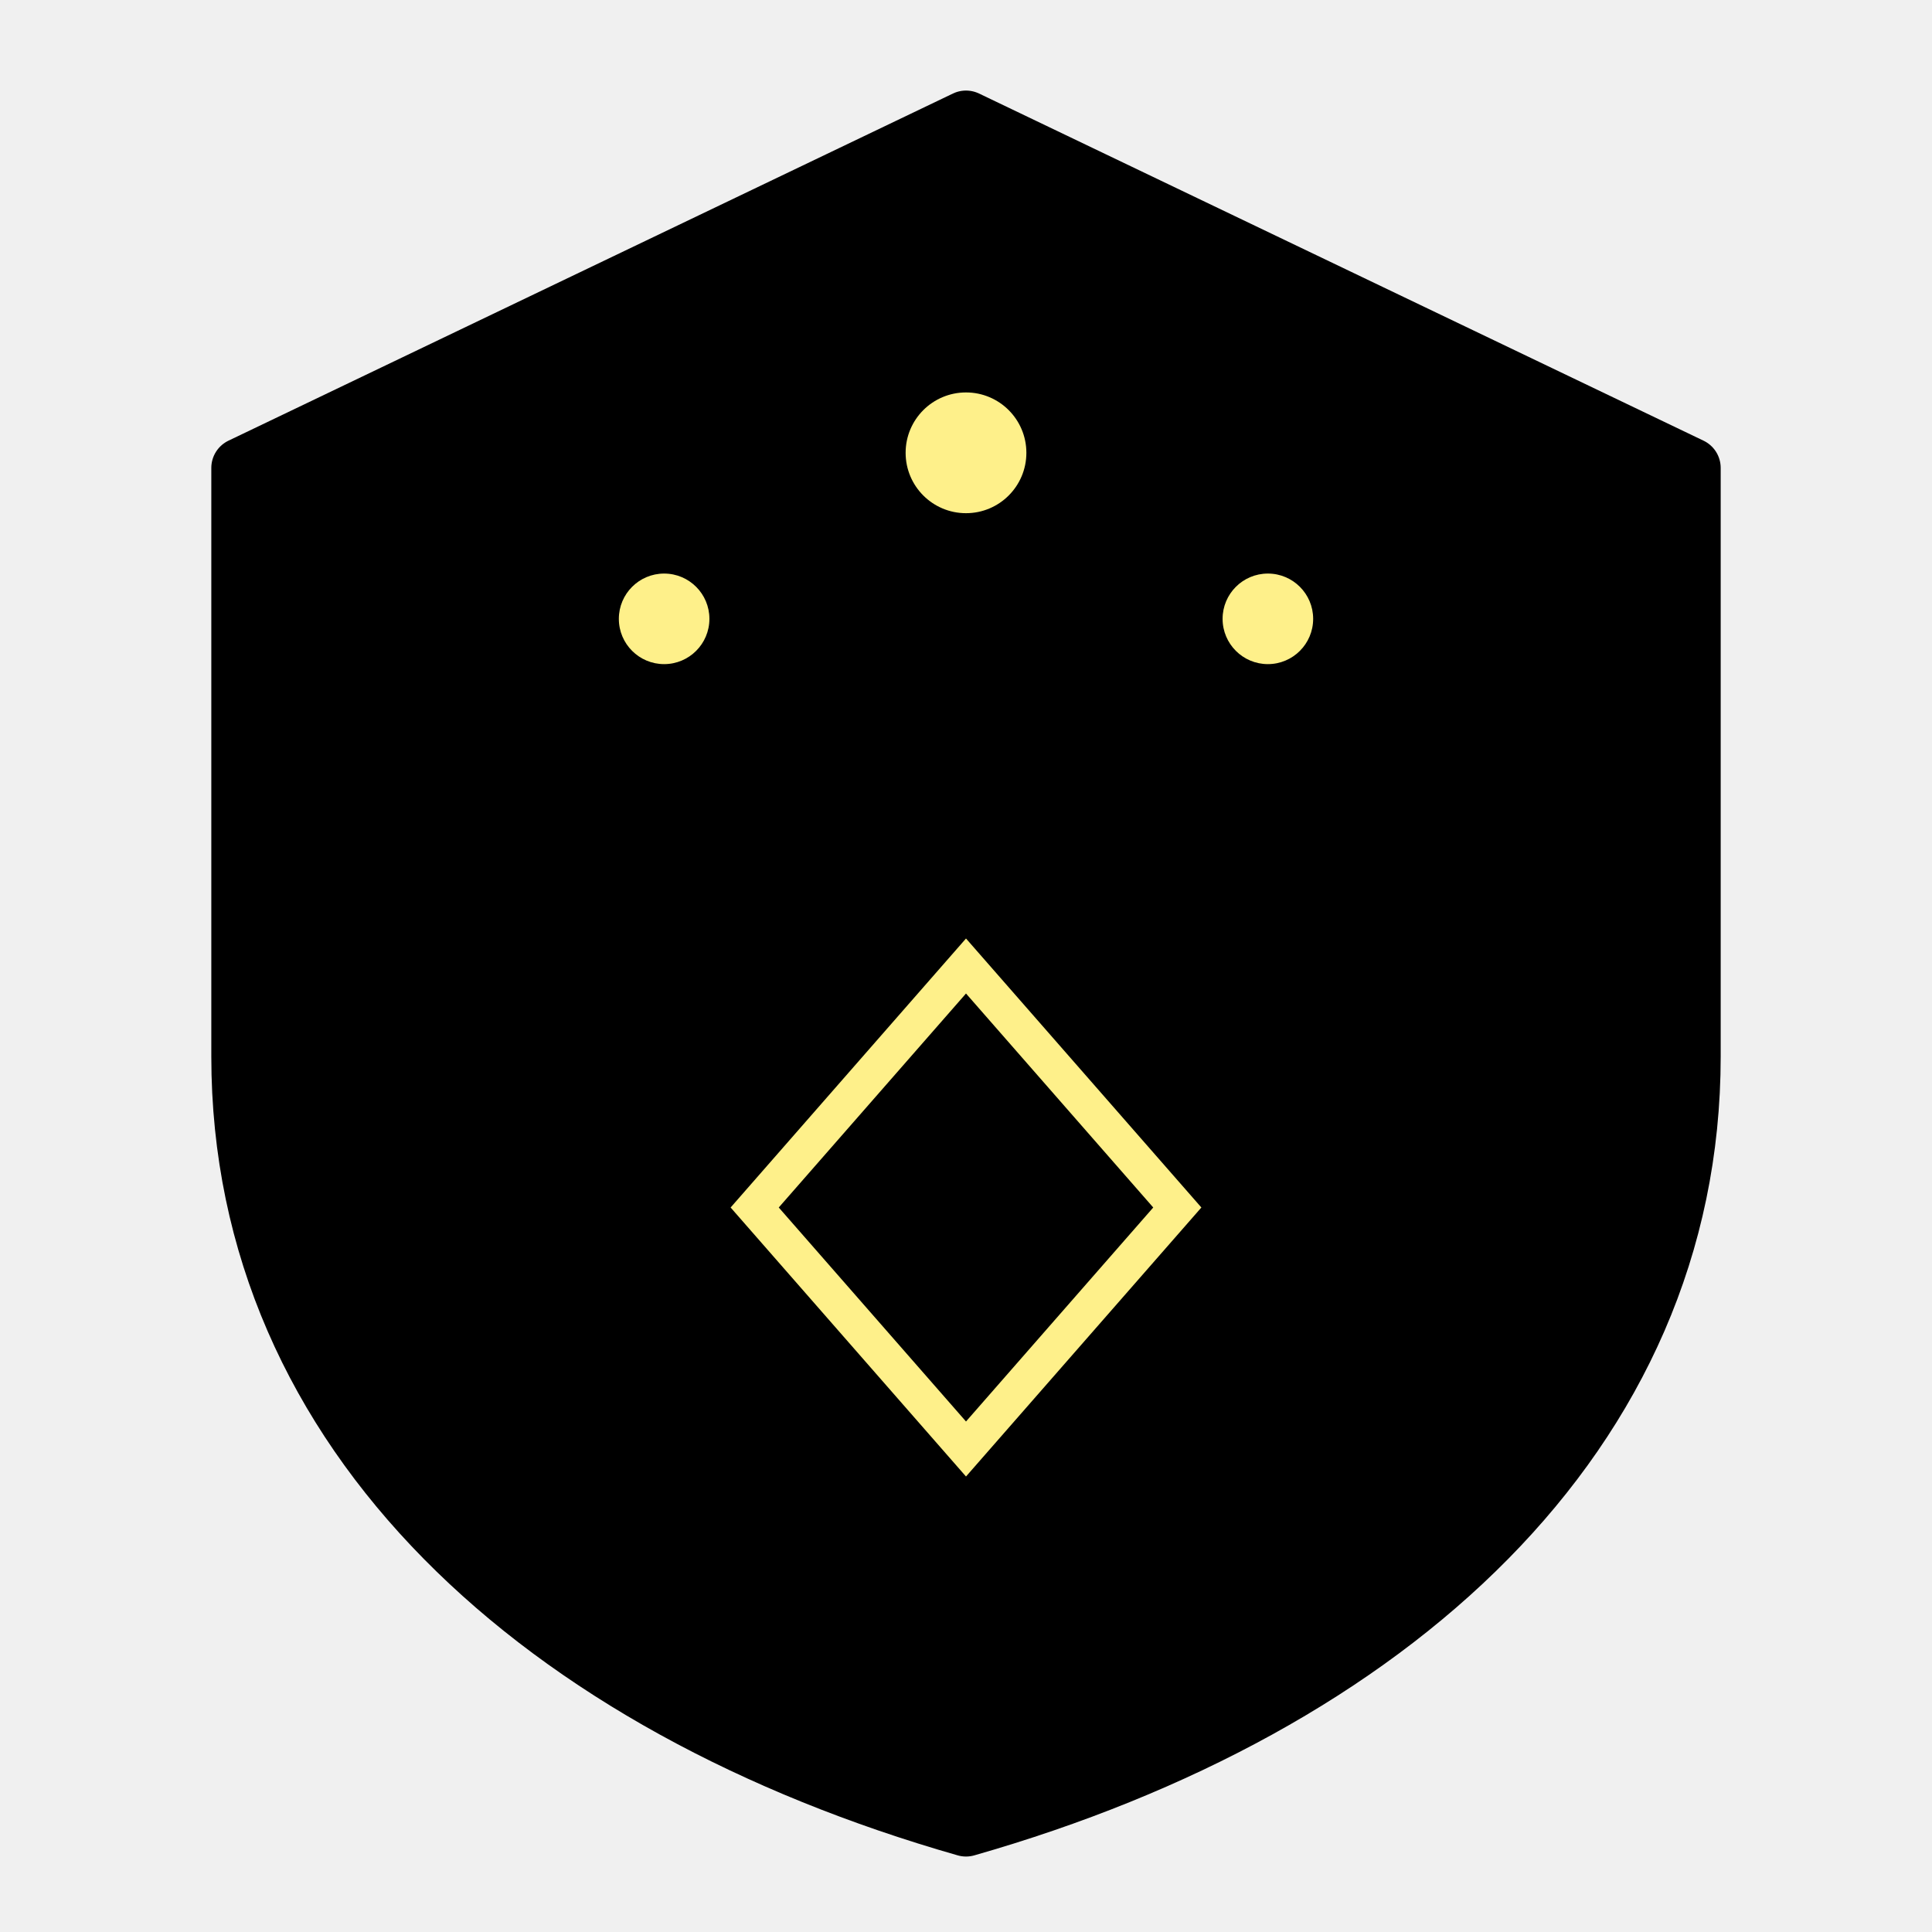
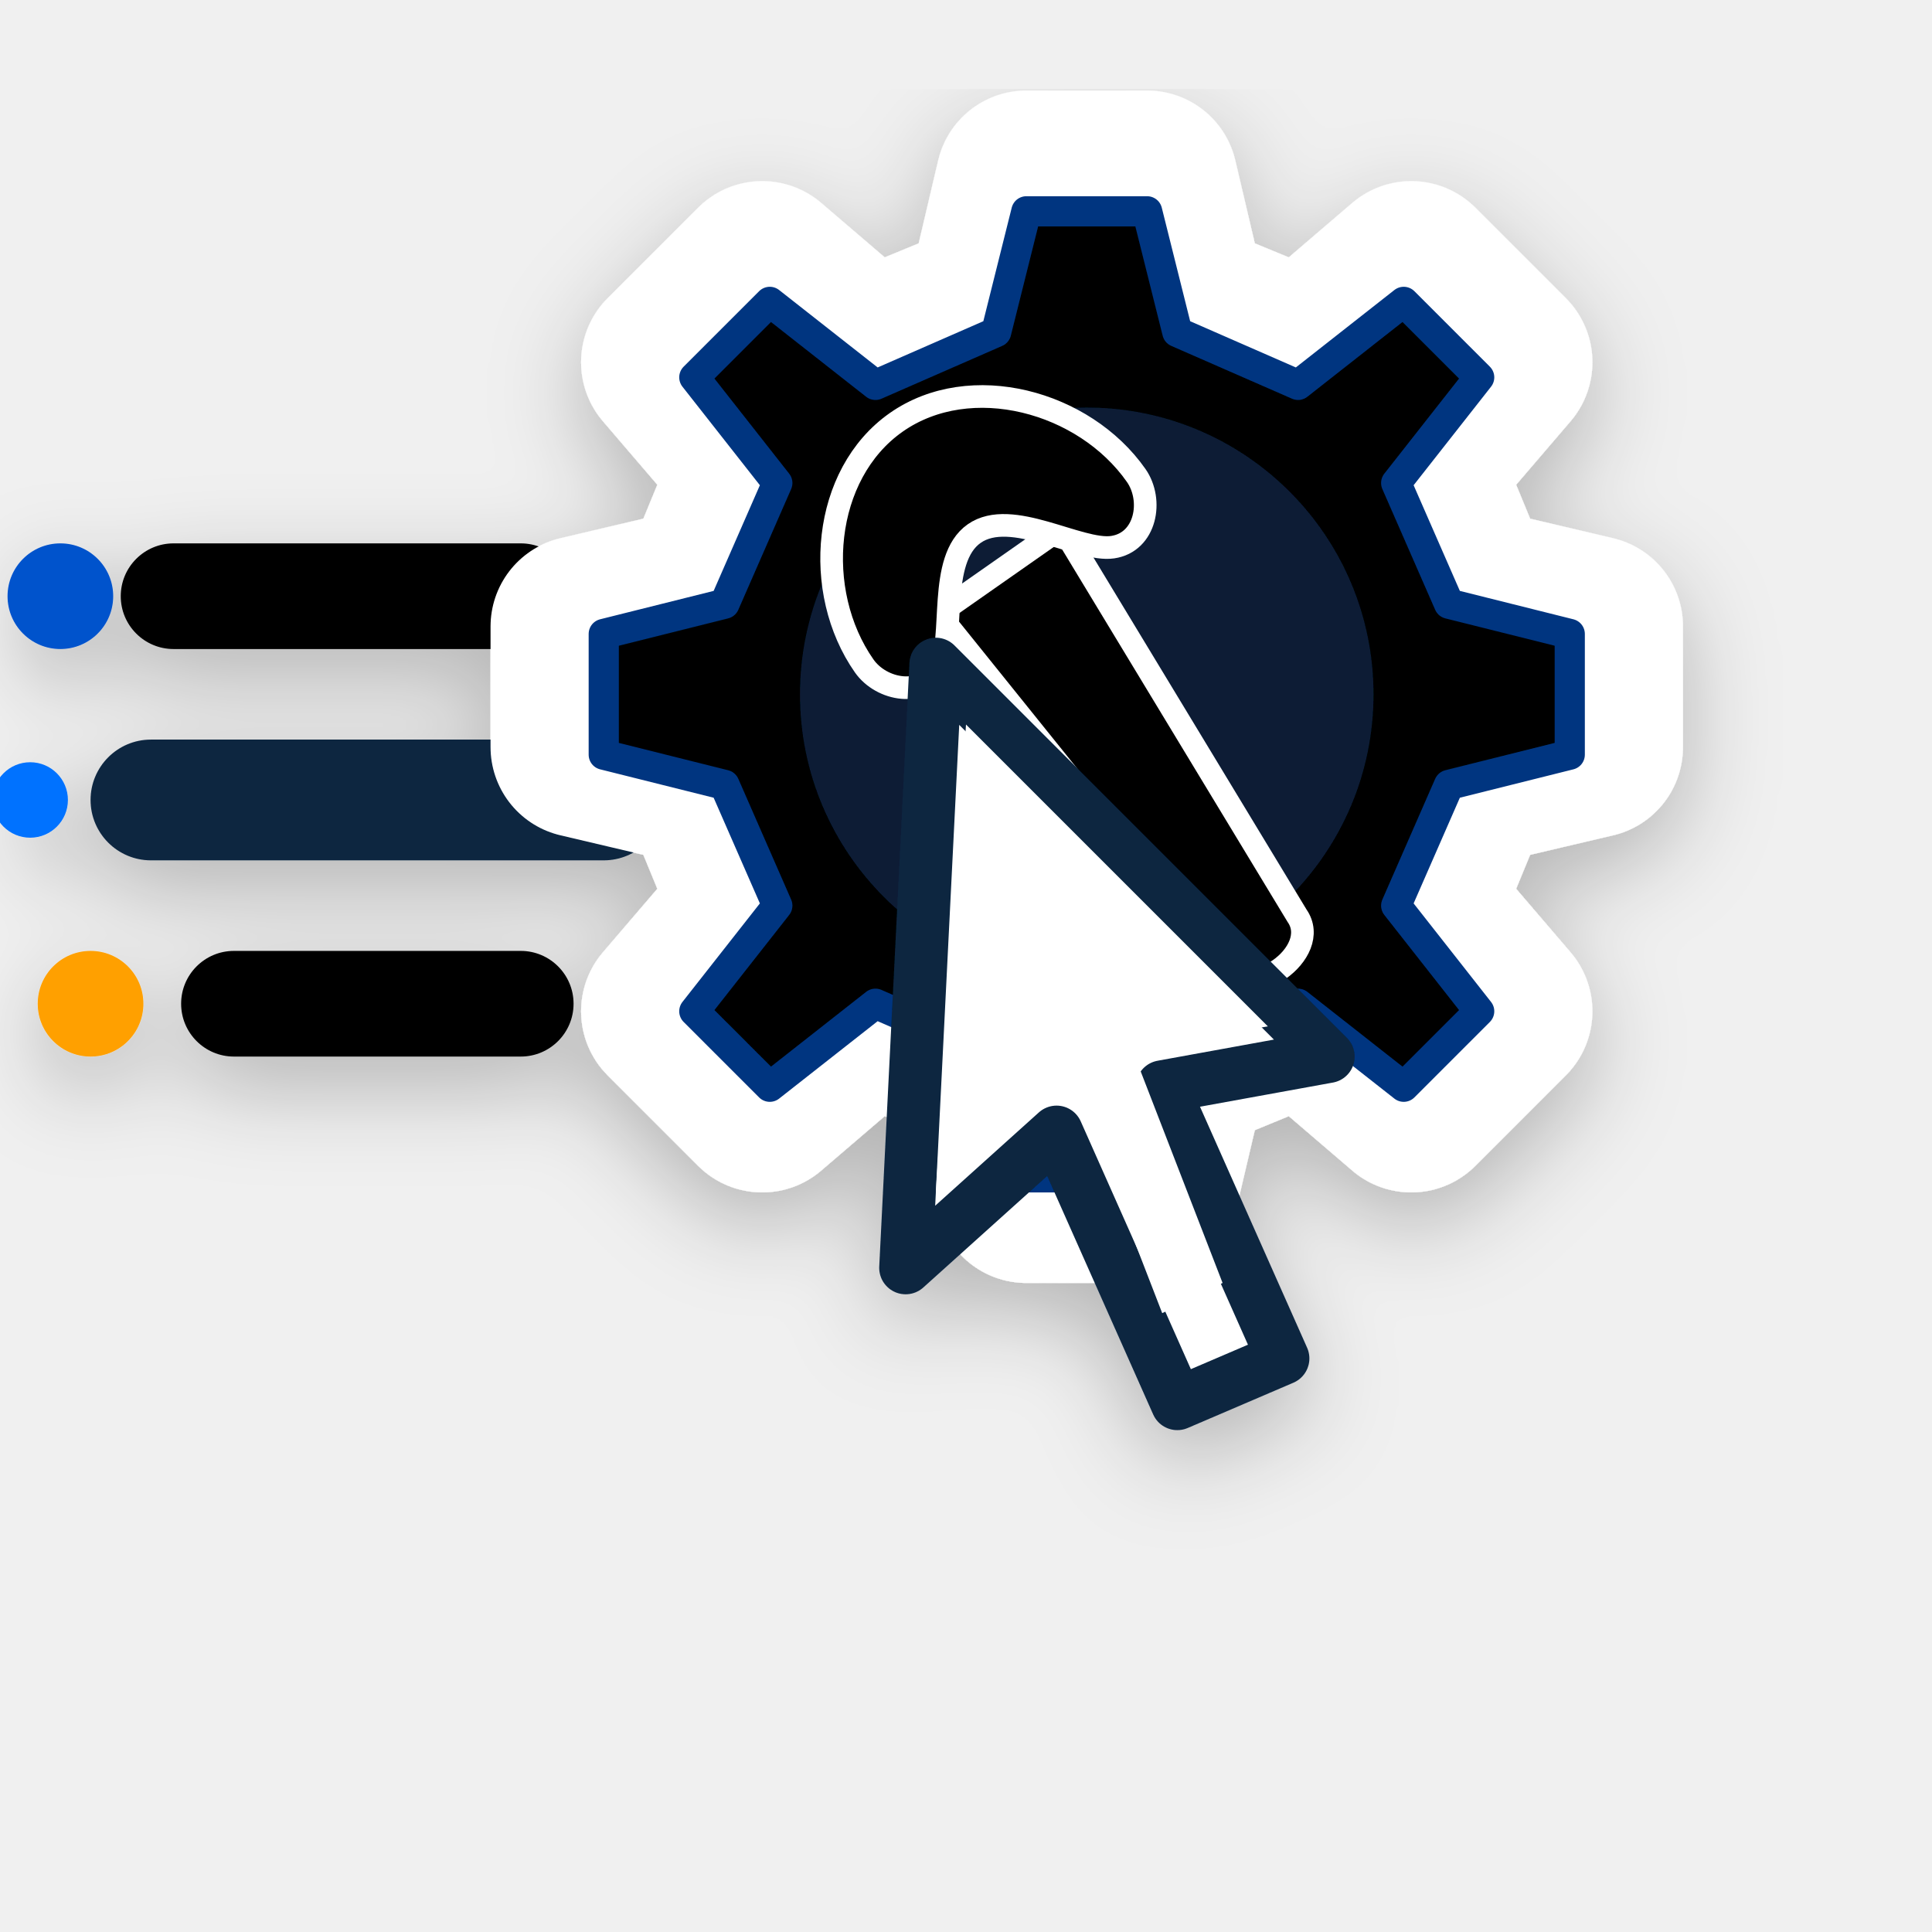
- <svg xmlns="http://www.w3.org/2000/svg" viewBox="0 0 64 64" fill="none">
+ <svg xmlns="http://www.w3.org/2000/svg" viewBox="0 0 128 128" fill="none">
  <defs>
-     <linearGradient id="favBg" x1="4" y1="4" x2="60" y2="60" gradientUnits="userSpaceOnUse">
-       <stop offset="0%" stopColor="#0f172a" />
-       <stop offset="50%" stopColor="#1e1b4b" />
-       <stop offset="100%" stopColor="#09090b" />
+     <linearGradient id="favGearGrad" x1="20" y1="10" x2="110" y2="110" gradientUnits="userSpaceOnUse">
+       <stop offset="0%" stopColor="#0072FF" />
+       <stop offset="60%" stopColor="#0052CC" />
+       <stop offset="100%" stopColor="#003580" />
    </linearGradient>
-     <linearGradient id="favGold" x1="12" y1="10" x2="52" y2="54" gradientUnits="userSpaceOnUse">
-       <stop offset="0%" stopColor="#fef08a" />
-       <stop offset="25%" stopColor="#f59e0b" />
-       <stop offset="70%" stopColor="#d97706" />
-       <stop offset="100%" stopColor="#b45309" />
+     <linearGradient id="favWrenchGrad" x1="30" y1="20" x2="90" y2="90" gradientUnits="userSpaceOnUse">
+       <stop offset="0%" stopColor="#FFAE00" />
+       <stop offset="40%" stopColor="#FF7A00" />
+       <stop offset="100%" stopColor="#E64A00" />
    </linearGradient>
-     <linearGradient id="favSapphire" x1="20" y1="16" x2="44" y2="48" gradientUnits="userSpaceOnUse">
-       <stop offset="0%" stopColor="#38bdf8" />
-       <stop offset="100%" stopColor="#6366f1" />
+     <linearGradient id="favStreakOrange" x1="0" y1="0" x2="50" y2="0" gradientUnits="userSpaceOnUse">
+       <stop offset="0%" stopColor="#FFA000" />
+       <stop offset="100%" stopColor="#FF5500" />
    </linearGradient>
-     <linearGradient id="favBorder" x1="0" y1="0" x2="64" y2="64" gradientUnits="userSpaceOnUse">
-       <stop offset="0%" stopColor="#fde047" stopOpacity="0.9" />
-       <stop offset="50%" stopColor="#d97706" stopOpacity="0.5" />
-       <stop offset="100%" stopColor="#fef08a" stopOpacity="0.9" />
-     </linearGradient>
+     <filter id="favDropShadow" x="-10%" y="-10%" width="130%" height="130%">
+       <feDropShadow dx="0" dy="2" stdDeviation="3" flood-color="#000000" flood-opacity="0.25" />
+     </filter>
  </defs>
-   <path d="M32 4L56 15.5V35C56 47.5 46 56.5 32 60.5C18 56.5 8 47.5 8 35V15.5L32 4Z" fill="url(#favBg)" stroke="url(#favBorder)" stroke-width="2" stroke-linejoin="round" />
-   <path d="M17 33L23 21L28 28L17 33Z" fill="url(#favGold)" opacity="0.9" />
-   <path d="M47 33L41 21L36 28L47 33Z" fill="url(#favGold)" opacity="0.9" />
-   <path d="M32 16L37 27L32 31L27 27L32 16Z" fill="url(#favGold)" />
-   <polygon points="32,32 39,40 32,48 25,40" fill="url(#favSapphire)" stroke="#fef08a" stroke-width="1.2" />
-   <circle cx="32" cy="15" r="2" fill="#fef08a" />
-   <circle cx="22" cy="20.5" r="1.5" fill="#fef08a" />
-   <circle cx="42" cy="20.5" r="1.5" fill="#fef08a" />
+   <g filter="url(#favDropShadow)">
+     <rect x="8" y="36" width="30" height="7" rx="3.5" fill="url(#favStreakOrange)" />
+     <circle cx="4" cy="39.5" r="3.5" fill="#0052CC" />
+     <rect x="6" y="49" width="38" height="8" rx="4" fill="#0A2540" />
+     <rect x="12" y="63" width="26" height="7" rx="3.5" fill="url(#favStreakOrange)" />
+     <circle cx="6" cy="66.5" r="3.5" fill="#FFA000" />
+     <circle cx="2" cy="53" r="2.5" fill="#0072FF" />
+     <path d="M68 12L76 12L78 20.5L86.5 24L93.5 18L99.5 24L93.5 31L97 39.5L105.5 41.5L105.5 49.5L97 51.5L93.5 60L99.5 67L93.5 73L86.5 67L78 70.5L76 79L68 79L66 70.5L57.5 67L50.5 73L44.5 67L50.5 60L47 51.5L38.5 49.5L38.5 41.5L47 39.5L50.5 31L44.5 24L50.5 18L57.5 24L66 20.5Z" fill="#FFFFFF" stroke="#FFFFFF" stroke-width="12" stroke-linejoin="round" stroke-linecap="round" />
+     <path d="M68 14L76 14L78 22L86 25.5L93 20L98 25L92.5 32L96 40L104 42L104 50L96 52L92.5 60L98 67L93 72L86 66.5L78 70L76 78L68 78L66 70L58 66.5L51 72L46 67L51.5 60L48 52L40 50L40 42L48 40L51.5 32L46 25L51 20L58 25.5L66 22Z" fill="url(#favGearGrad)" stroke="#003580" stroke-width="2" stroke-linejoin="round" />
+     <circle cx="72" cy="46" r="19" fill="#091C36" />
+     <g transform="rotate(-35 72 46)">
+       <path d="M67 36 L77 36 L75 66 C75 69 69 69 69 66 Z" fill="url(#favWrenchGrad)" stroke="#FFFFFF" stroke-width="1.5" />
+       <path d="M61 36 C61 30 66 24 72 24 C78 24 83 30 83 36 C83 38 81 40 79 39 C77 38 75 33 72 33 C69 33 67 38 65 39 C63 40 61 38 61 36 Z" fill="url(#favWrenchGrad)" stroke="#FFFFFF" stroke-width="1.5" stroke-linejoin="round" />
+     </g>
+     <g transform="translate(62, 44)">
+       <path d="M0 0 L26 26 L15 28 L23 46 L16 49 L8 31 L-2 40 Z" fill="#FFFFFF" stroke="#0A2540" stroke-width="3.5" stroke-linejoin="round" stroke-linecap="round" />
+       <path d="M2 4 L22 24 L13 25.5 L19 41 L15 43 L9 27.5 L0 35 Z" fill="#FFFFFF" />
+     </g>
+   </g>
</svg>
